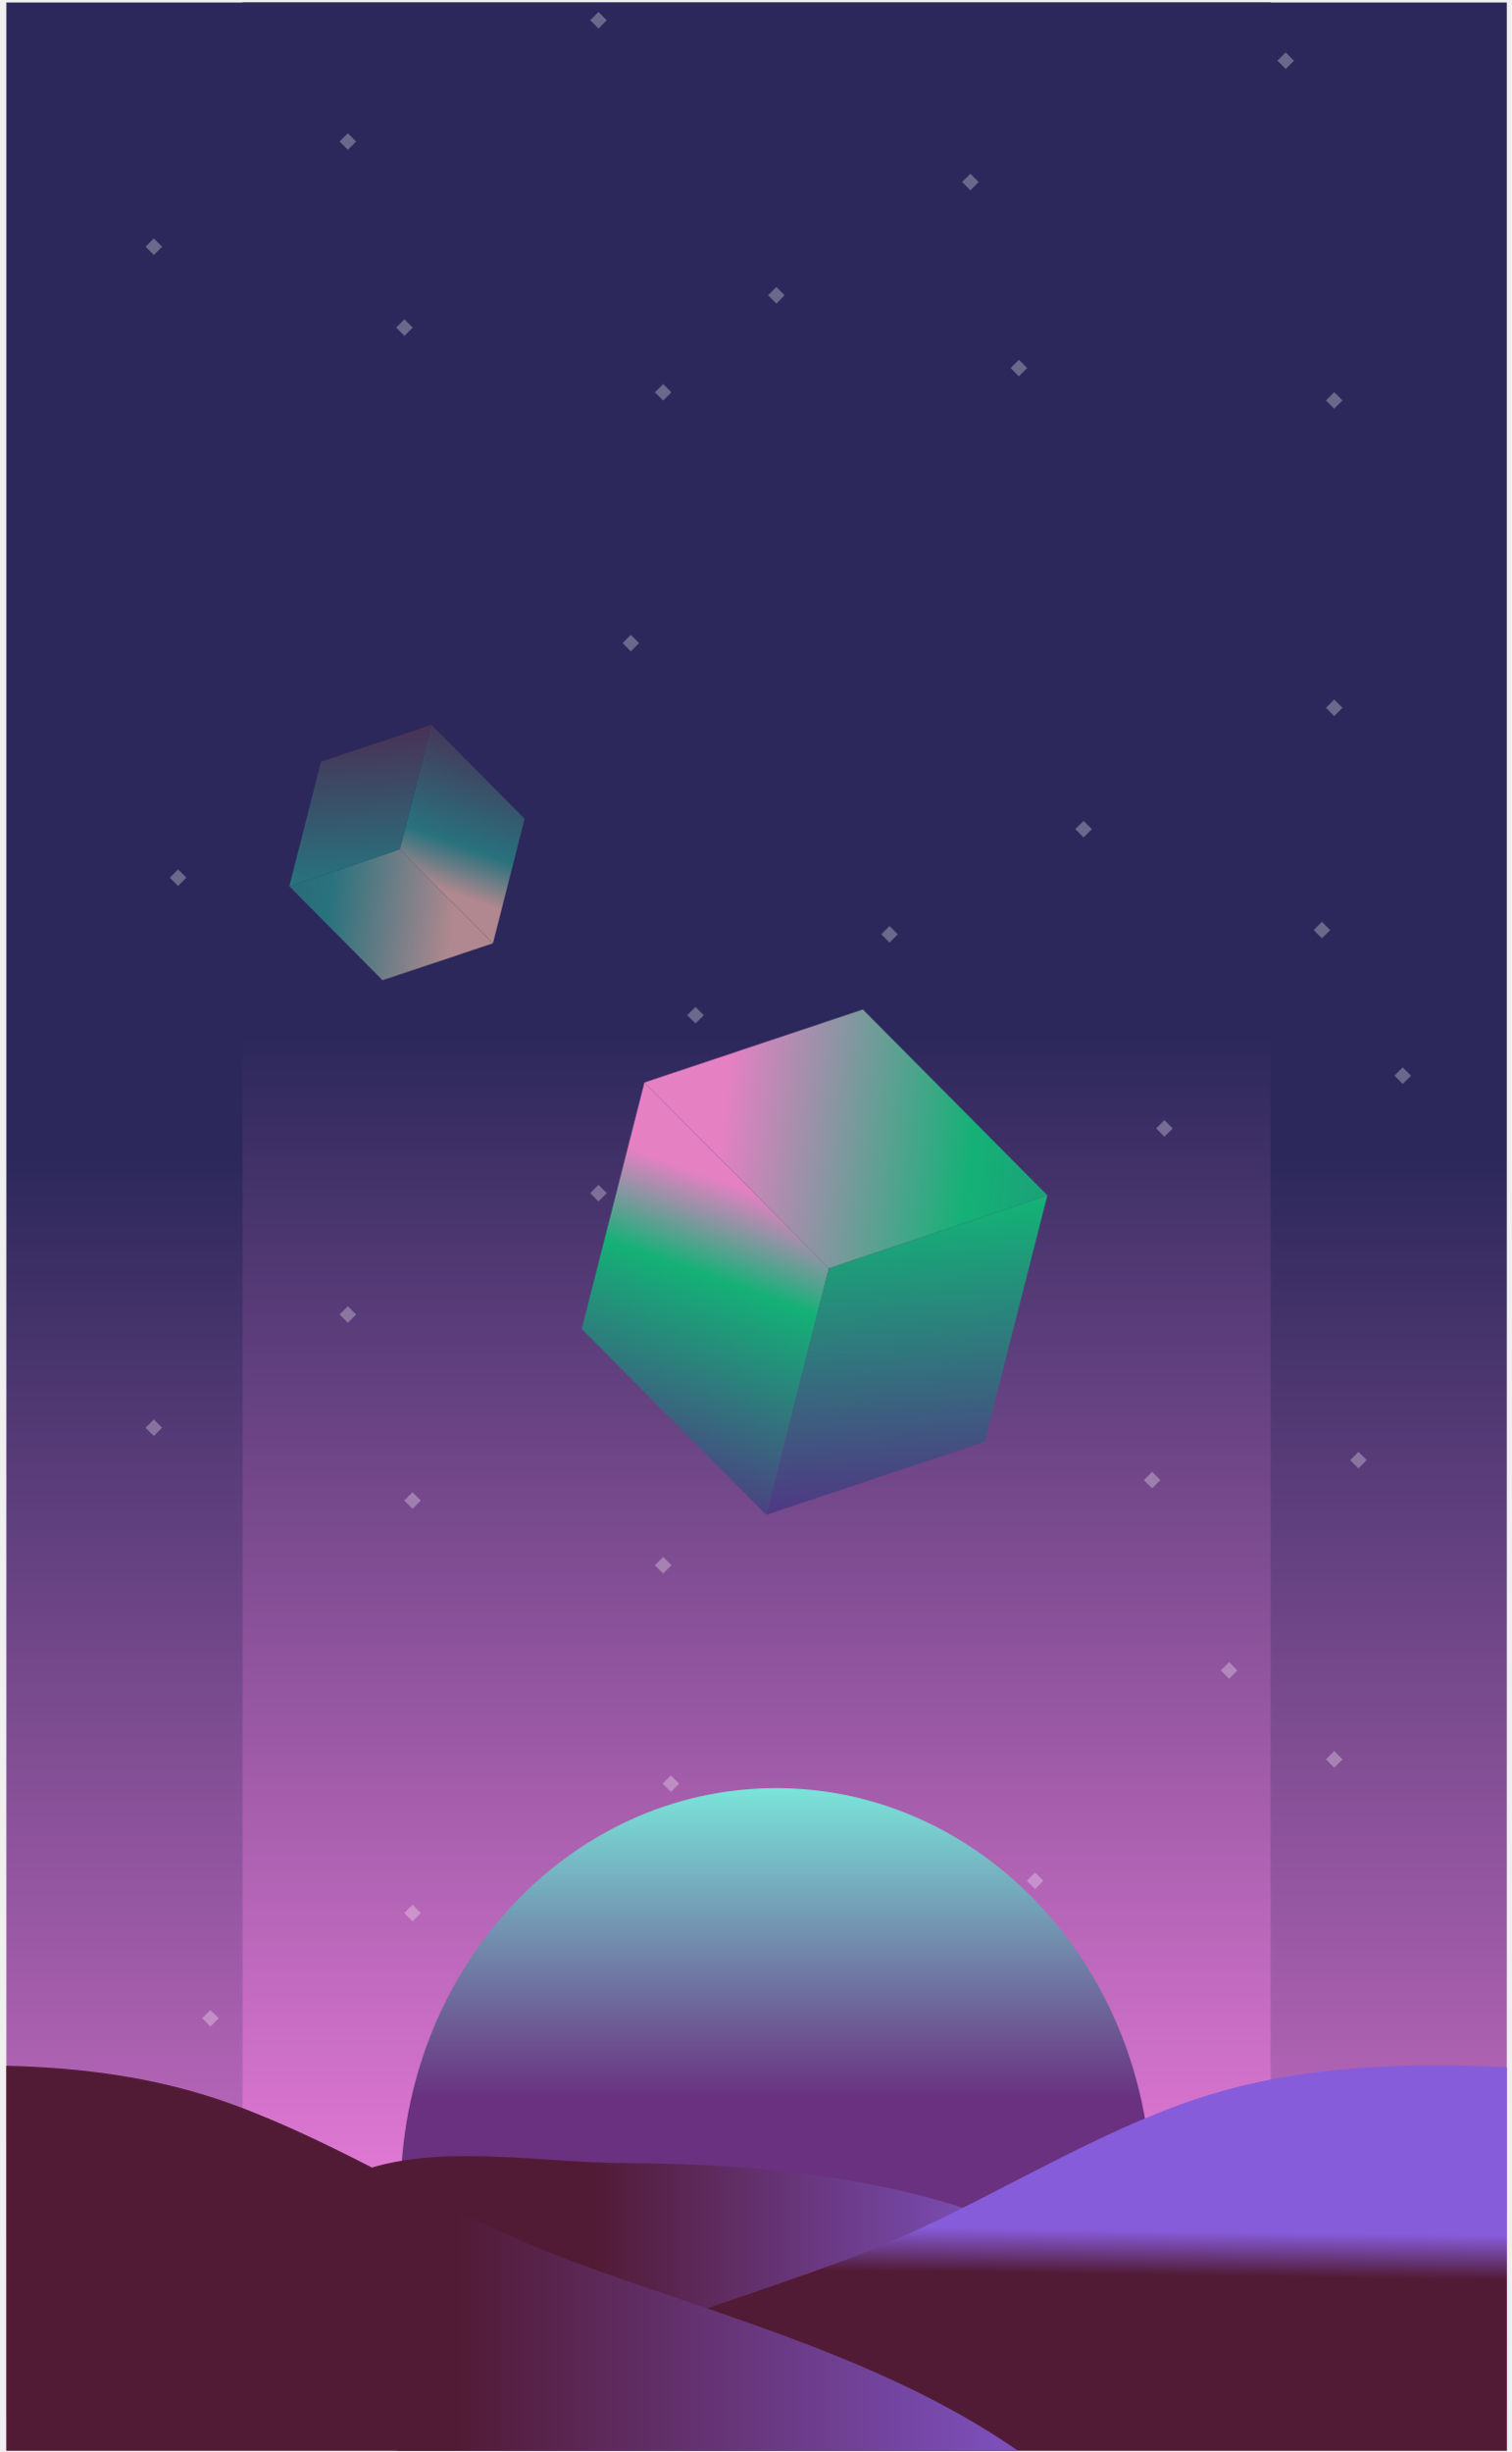
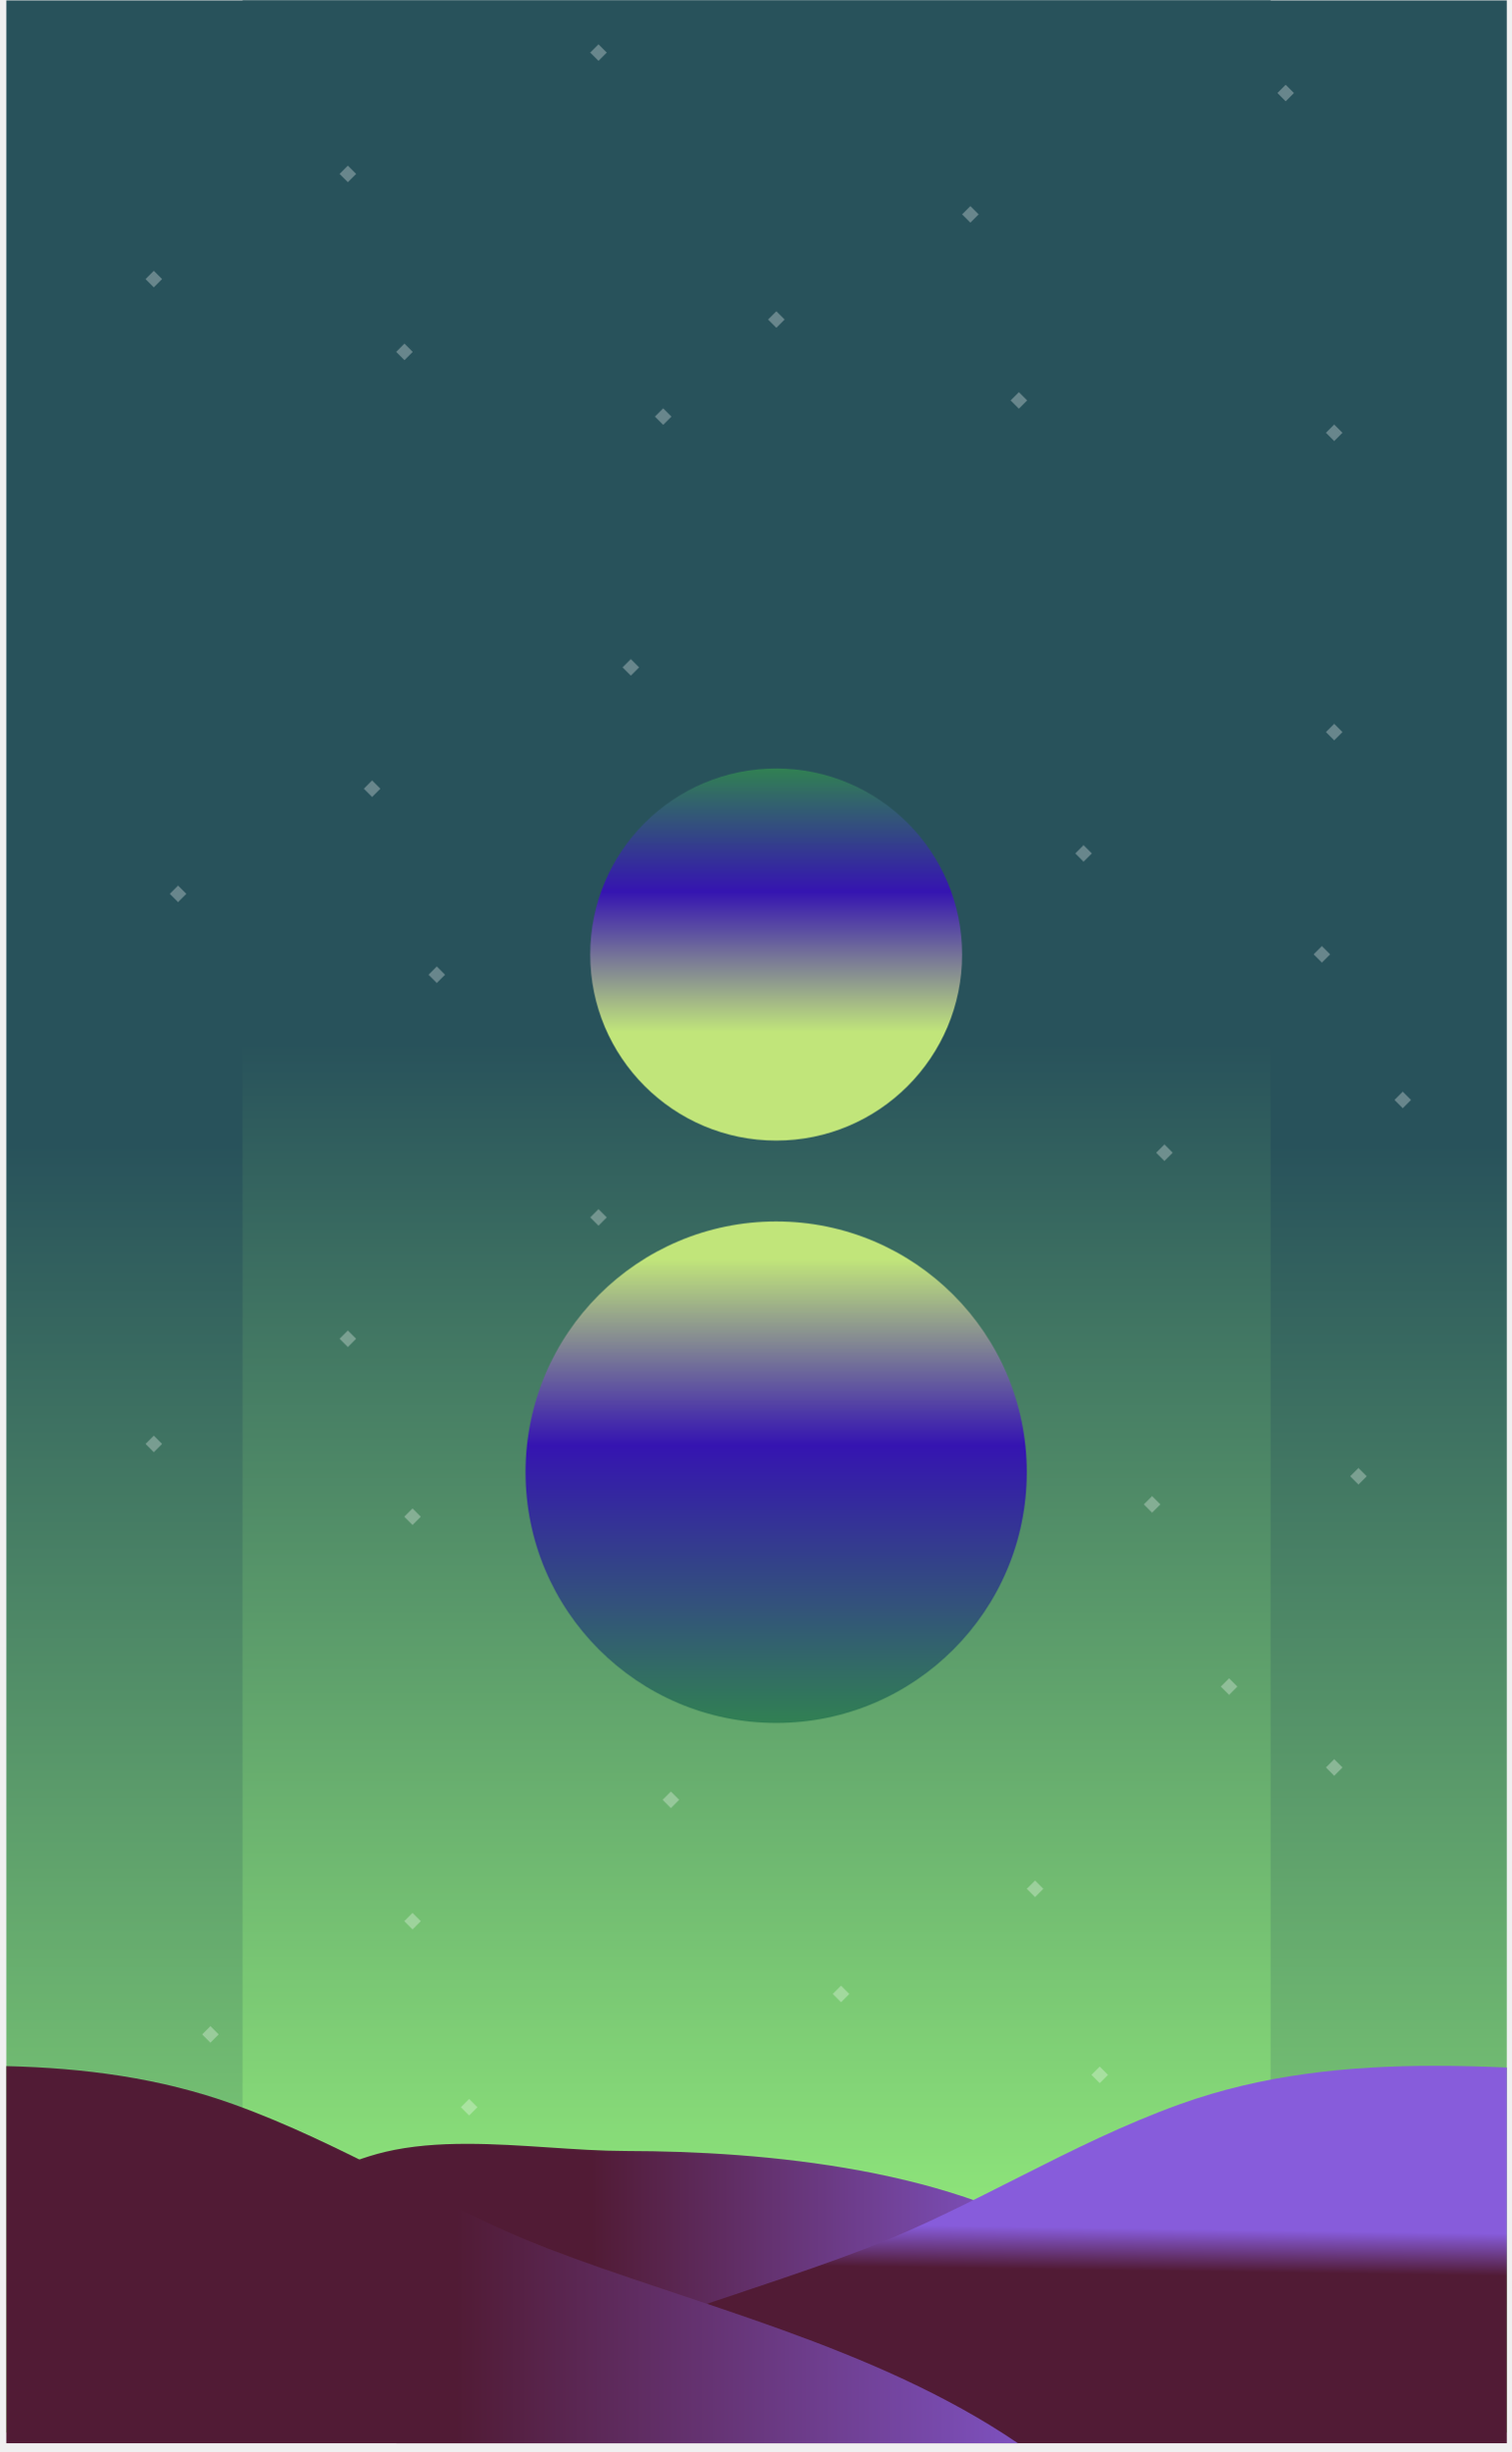
<svg xmlns="http://www.w3.org/2000/svg" width="187px" height="303px" viewBox="0 0 187 303" version="1.1">
  <defs>
-     <linearGradient x1="50%" y1="9.34365981e-05%" x2="50%" y2="100%" id="linearGradient-1">
-       <stop stop-color="#E57AD7" offset="0%" />
-       <stop stop-color="#2C285B" offset="52.929%" />
-       <stop stop-color="#2C285B" offset="100%" />
-     </linearGradient>
-     <linearGradient x1="50%" y1="9.34365981e-05%" x2="50%" y2="100%" id="linearGradient-2">
-       <stop stop-color="#E57AD7" offset="0%" />
-       <stop stop-color="#2C285B" offset="52.929%" />
-       <stop stop-color="#2C285B" offset="100%" />
-     </linearGradient>
-     <linearGradient x1="50%" y1="48.155%" x2="50%" y2="100%" id="linearGradient-3">
-       <stop stop-color="#693180" offset="0%" />
-       <stop stop-color="#7AE5DA" offset="100%" />
-     </linearGradient>
-     <linearGradient x1="-0%" y1="49.998%" x2="100%" y2="49.998%" id="linearGradient-4">
+     <linearGradient x1="49.999%" y1="100%" x2="49.999%" y2="0%" id="linearGradient-1">
+       <stop stop-color="#28525B" offset="0%" />
+       <stop stop-color="#28525B" offset="47.071%" />
+       <stop stop-color="#8EE57A" offset="100%" />
+     </linearGradient>
+     <linearGradient x1="49.999%" y1="100%" x2="49.999%" y2="0%" id="linearGradient-2">
+       <stop stop-color="#28525B" offset="0%" />
+       <stop stop-color="#28525B" offset="47.071%" />
+       <stop stop-color="#8EE57A" offset="100%" />
+     </linearGradient>
+     <linearGradient x1="-0%" y1="50%" x2="100%" y2="50%" id="linearGradient-3">
      <stop stop-color="#511B35" offset="0%" />
      <stop stop-color="#511B35" offset="47.071%" />
      <stop stop-color="#875CDB" offset="100%" />
    </linearGradient>
-     <linearGradient x1="47.006%" y1="36.082%" x2="47.911%" y2="58.034%" id="linearGradient-5">
+     <linearGradient x1="47.005%" y1="36.645%" x2="47.91%" y2="57.71%" id="linearGradient-4">
      <stop stop-color="#511B35" offset="0%" />
      <stop stop-color="#511B35" offset="47.071%" />
      <stop stop-color="#875CDB" offset="100%" />
    </linearGradient>
-     <linearGradient x1="-15.072%" y1="36.371%" x2="111.307%" y2="36.371%" id="linearGradient-6">
+     <linearGradient x1="-15.072%" y1="36.37%" x2="111.307%" y2="36.37%" id="linearGradient-5">
      <stop stop-color="#511B35" offset="0%" />
      <stop stop-color="#511B35" offset="47.071%" />
      <stop stop-color="#875CDB" offset="100%" />
    </linearGradient>
-     <linearGradient x1="39.044%" y1="-4.259%" x2="55.574%" y2="77.608%" id="linearGradient-7">
-       <stop stop-color="#562A85" offset="0%" />
-       <stop stop-color="#14B177" offset="72.589%" />
-       <stop stop-color="#E580C3" offset="100%" />
-     </linearGradient>
-     <linearGradient x1="247.412%" y1="34.959%" x2="18.894%" y2="52.37%" id="linearGradient-8">
-       <stop stop-color="#562A85" offset="0%" />
-       <stop stop-color="#14B177" offset="72.589%" />
-       <stop stop-color="#E580C3" offset="100%" />
-     </linearGradient>
-     <linearGradient x1="52.932%" y1="-7.956%" x2="45.761%" y2="133.782%" id="linearGradient-9">
-       <stop stop-color="#562A85" offset="0%" />
-       <stop stop-color="#14B177" offset="72.589%" />
-       <stop stop-color="#E580C3" offset="100%" />
-     </linearGradient>
-     <linearGradient x1="60.953%" y1="104.261%" x2="44.424%" y2="22.394%" id="linearGradient-10">
-       <stop stop-color="#4D2A51" offset="0%" />
-       <stop stop-color="#28727D" offset="72.589%" />
-       <stop stop-color="#B1888F" offset="100%" />
-     </linearGradient>
-     <linearGradient x1="-147.402%" y1="65.044%" x2="81.109%" y2="47.634%" id="linearGradient-11">
-       <stop stop-color="#4D2A51" offset="0%" />
-       <stop stop-color="#28727D" offset="72.589%" />
-       <stop stop-color="#B1888F" offset="100%" />
-     </linearGradient>
-     <linearGradient x1="47.058%" y1="107.958%" x2="54.229%" y2="-33.776%" id="linearGradient-12">
-       <stop stop-color="#4D2A51" offset="0%" />
-       <stop stop-color="#28727D" offset="72.589%" />
-       <stop stop-color="#B1888F" offset="100%" />
+     <linearGradient x1="49.999%" y1="0.001%" x2="49.999%" y2="100.002%" id="linearGradient-6">
+       <stop stop-color="#318053" offset="0%" />
+       <stop stop-color="#3514B1" offset="55.33%" />
+       <stop stop-color="#C1E57A" offset="92.4%" />
+       <stop stop-color="#C1E57A" offset="100%" />
+     </linearGradient>
+     <linearGradient x1="49.998%" y1="99.998%" x2="49.998%" y2="-0.001%" id="linearGradient-7">
+       <stop stop-color="#318053" offset="0%" />
+       <stop stop-color="#3514B1" offset="32.995%" />
+       <stop stop-color="#C1E57A" offset="70.815%" />
+       <stop stop-color="#C1E57A" offset="100%" />
    </linearGradient>
  </defs>
  <g id="Page-1" stroke="none" stroke-width="1" fill="none" fill-rule="evenodd">
-     <g id="Group-3" fill-rule="nonzero">
-       <g id="g1156" transform="translate(93.5, 152) scale(-1, 1) rotate(-180) translate(-93.5, -152) ">
-         <g id="g1158">
-           <g id="g1164">
-             <g id="g1166">
-               <polygon id="path1176" fill="url(#linearGradient-1)" points="0.784 1.035 186.369 1.035 186.369 303.69 0.784 303.69" />
-               <polygon id="path1176" fill="url(#linearGradient-2)" points="29.997 32.683 157.157 32.683 157.157 303.69 29.997 303.69" />
-             </g>
-           </g>
-         </g>
-       </g>
-       <g id="g1506" opacity="0.3" transform="translate(17, 0)" fill="#FFFFFF">
-         <g id="g1320" transform="translate(8, 248)">
+     <g id="Group-2" fill-rule="nonzero">
+       <g id="g10" transform="translate(93.5, 150.5) scale(-1, 1) rotate(-180) translate(-93.5, -150.5) ">
+         <g id="g12">
+           <g id="g18">
+             <g id="g20">
+               <polygon id="path30" fill="url(#linearGradient-1)" points="186.369 0.278 0.785 0.278 0.785 300.948 186.369 300.948" />
+               <polygon id="path30" fill="url(#linearGradient-2)" points="157.157 27.041 29.997 27.041 29.997 300.948 157.157 300.948" />
+             </g>
+           </g>
+         </g>
+       </g>
+       <g id="g1506" opacity="0.3" transform="translate(17, 4)" fill="#FFFFFF">
+         <g id="g1320" transform="translate(8, 246)">
          <polygon id="path1318" points="0 1.5 1.023 0.477 2.046 1.5 1.023 2.525" />
        </g>
-         <g id="g1324" transform="translate(40, 257)">
+         <g id="g1324" transform="translate(40, 255)">
          <polygon id="path1322" points="0 1.5 1.023 0.477 2.046 1.5 1.023 2.525" />
        </g>
-         <g id="g1328" transform="translate(2, 287)">
+         <g id="g1328" transform="translate(2, 284)">
          <polygon id="path1326" points="0 1.5 1.023 0.475 2.046 1.5 1.023 2.523" />
        </g>
-         <g id="g1332" transform="translate(64, 219)">
+         <g id="g1332" transform="translate(64, 217)">
          <polygon id="path1330" points="3 1.5 1.977 2.523 0.954 1.5 1.977 0.475" />
        </g>
-         <g id="g1336" transform="translate(73, 266)">
+         <g id="g1336" transform="translate(73, 263)">
          <polygon id="path1334" points="0 1.5 1.023 0.477 2.046 1.5 1.023 2.525" />
        </g>
-         <g id="g1340" transform="translate(41, 293)">
+         <g id="g1340" transform="translate(41, 290)">
          <polygon id="path1338" points="0 1.5 1.023 0.475 2.046 1.5 1.023 2.523" />
        </g>
-         <g id="g1344" transform="translate(74, 287)">
+         <g id="g1344" transform="translate(74, 284)">
          <polygon id="path1342" points="0 1.5 1.023 0.475 2.046 1.5 1.023 2.523" />
        </g>
-         <g id="g1348" transform="translate(95, 276)">
+         <g id="g1348" transform="translate(95, 273)">
          <polygon id="path1346" points="0 1.5 1.023 0.477 2.046 1.5 1.023 2.525" />
        </g>
-         <g id="g1352" transform="translate(129, 279)">
+         <g id="g1352" transform="translate(129, 276)">
          <polygon id="path1350" points="0 1.5 1.023 0.475 2.046 1.5 1.023 2.523" />
        </g>
-         <g id="g1356" transform="translate(33, 235)">
+         <g id="g1356" transform="translate(33, 232)">
          <polygon id="path1354" points="0 1.5 1.023 0.477 2.046 1.5 1.023 2.525" />
        </g>
-         <g id="g1360" transform="translate(150, 179)">
+         <g id="g1360" transform="translate(150, 177)">
          <polygon id="path1358" points="0 1.5 1.023 0.477 2.046 1.5 1.023 2.523" />
        </g>
-         <g id="g1364" transform="translate(124, 181)">
+         <g id="g1364" transform="translate(124, 180)">
          <polygon id="path1362" points="1.5 3 0.477 1.977 1.5 0.954 2.523 1.977" />
        </g>
-         <g id="g1368" transform="translate(1, 175)">
+         <g id="g1368" transform="translate(1, 173)">
          <polygon id="path1366" points="0 1.5 1.023 0.477 2.046 1.5 1.023 2.525" />
        </g>
-         <g id="g1372" transform="translate(33, 184)">
+         <g id="g1372" transform="translate(33, 182)">
          <polygon id="path1370" points="0 1.5 1.023 0.477 2.046 1.5 1.023 2.525" />
        </g>
-         <g id="g1376" transform="translate(56, 146)">
+         <g id="g1376" transform="translate(56, 145)">
          <polygon id="path1374" points="0 1.5 1.023 0.477 2.046 1.5 1.023 2.525" />
        </g>
-         <g id="g1380" transform="translate(64, 192)">
+         <g id="g1380" transform="translate(64, 190)">
          <polygon id="path1378" points="0 1.5 1.023 0.475 2.046 1.5 1.023 2.523" />
        </g>
-         <g id="g1384" transform="translate(25, 161)">
+         <g id="g1384" transform="translate(25, 160)">
          <polygon id="path1382" points="0 1.5 1.023 0.477 2.046 1.5 1.023 2.525" />
        </g>
-         <g id="g1388" transform="translate(71, 167)">
+         <g id="g1388" transform="translate(71, 165)">
          <polygon id="path1386" points="0 1.5 1.023 0.477 2.046 1.5 1.023 2.525" />
        </g>
-         <g id="g1392" transform="translate(102, 176)">
+         <g id="g1392" transform="translate(102, 174)">
          <polygon id="path1390" points="0 1.5 1.023 0.477 2.046 1.5 1.023 2.525" />
        </g>
-         <g id="g1396" transform="translate(126, 138)">
+         <g id="g1396" transform="translate(126, 137)">
          <polygon id="path1394" points="0 1.5 1.023 0.477 2.046 1.5 1.023 2.523" />
        </g>
-         <g id="g1400" transform="translate(134, 205)">
+         <g id="g1400" transform="translate(134, 203)">
          <polygon id="path1398" points="0 1.5 1.023 0.477 2.046 1.5 1.023 2.525" />
        </g>
-         <g id="g1404" transform="translate(95, 153)">
+         <g id="g1404" transform="translate(95, 152)">
          <polygon id="path1402" points="0 1.5 1.023 0.477 2.046 1.5 1.023 2.525" />
        </g>
-         <g id="g1408" transform="translate(86, 244)">
+         <g id="g1408" transform="translate(86, 241)">
          <polygon id="path1406" points="0 1.5 1.023 0.475 2.046 1.5 1.023 2.523" />
        </g>
-         <g id="g1412" transform="translate(118, 253)">
+         <g id="g1412" transform="translate(118, 251)">
          <polygon id="path1410" points="0 1.5 1.023 0.475 2.046 1.5 1.023 2.523" />
        </g>
-         <g id="g1416" transform="translate(147, 216)">
+         <g id="g1416" transform="translate(147, 213)">
          <polygon id="path1414" points="0 1.5 1.023 0.475 2.046 1.5 1.023 2.523" />
        </g>
-         <g id="g1420" transform="translate(149, 261)">
+         <g id="g1420" transform="translate(149, 258)">
          <polygon id="path1418" points="1.5 3 0.477 1.976 1.5 0.954 2.523 1.976" />
        </g>
-         <g id="g1424" transform="translate(110, 231)">
+         <g id="g1424" transform="translate(110, 228)">
          <polygon id="path1422" points="0 1.5 1.023 0.477 2.046 1.5 1.023 2.523" />
        </g>
-         <g id="g1428" transform="translate(92, 114)">
+         <g id="g1428" transform="translate(92, 113)">
          <polygon id="path1426" points="0 1.5 1.023 0.477 2.046 1.5 1.023 2.525" />
        </g>
-         <g id="g1432" transform="translate(145, 113)">
+         <g id="g1432" transform="translate(145, 112)">
          <polygon id="path1430" points="1.5 3 0.477 1.977 1.5 0.954 2.523 1.977" />
        </g>
-         <g id="g1436" transform="translate(147, 86)">
+         <g id="g1436" transform="translate(147, 85)">
          <polygon id="path1434" points="0 1.5 1.023 0.475 2.046 1.5 1.023 2.523" />
        </g>
-         <g id="g1440" transform="translate(155, 131)">
+         <g id="g1440" transform="translate(155, 130)">
          <polygon id="path1438" points="1.5 3 0.477 1.976 1.5 0.954 2.523 1.976" />
        </g>
-         <g id="g1444" transform="translate(116, 101)">
+         <g id="g1444" transform="translate(116, 100)">
          <polygon id="path1442" points="0 1.5 1.023 0.477 2.046 1.5 1.023 2.525" />
        </g>
-         <g id="g1448" transform="translate(4, 107)">
+         <g id="g1448" transform="translate(4, 105)">
          <polygon id="path1446" points="0 1.5 1.023 0.475 2.046 1.5 1.023 2.523" />
        </g>
-         <g id="g1452" transform="translate(36, 116)">
+         <g id="g1452" transform="translate(36, 115)">
          <polygon id="path1450" points="0 1.5 1.023 0.475 2.046 1.5 1.023 2.523" />
        </g>
-         <g id="g1456" transform="translate(60, 78)">
+         <g id="g1456" transform="translate(60, 77)">
          <polygon id="path1454" points="0 1.5 1.023 0.477 2.046 1.5 1.023 2.525" />
        </g>
-         <g id="g1460" transform="translate(68, 124)">
+         <g id="g1460" transform="translate(68, 123)">
          <polygon id="path1458" points="0 1.5 1.023 0.477 2.046 1.5 1.023 2.523" />
        </g>
-         <g id="g1464" transform="translate(28, 93)">
+         <g id="g1464" transform="translate(28, 92)">
          <polygon id="path1462" points="0 1.5 1.023 0.475 2.046 1.5 1.023 2.523" />
        </g>
-         <g id="g1468" transform="translate(78, 35)">
+         <g id="g1468" transform="translate(78, 34)">
          <polygon id="path1466" points="0 1.5 1.023 0.477 2.046 1.5 1.023 2.525" />
        </g>
        <g id="g1472" transform="translate(108, 44)">
          <polygon id="path1470" points="0 1.5 1.023 0.477 2.046 1.5 1.023 2.525" />
        </g>
        <g id="g1476" transform="translate(141, 6)">
          <polygon id="path1474" points="0 1.5 1.023 0.477 2.046 1.5 1.023 2.525" />
        </g>
        <g id="g1480" transform="translate(147, 48)">
          <polygon id="path1478" points="0 1.5 1.023 0.477 2.046 1.5 1.023 2.525" />
        </g>
        <g id="g1484" transform="translate(102, 21)">
          <polygon id="path1482" points="0 1.5 1.023 0.477 2.046 1.5 1.023 2.525" />
        </g>
        <g id="g1488" transform="translate(1, 29)">
          <polygon id="path1486" points="0 1.5 1.023 0.475 2.046 1.5 1.023 2.523" />
        </g>
-         <g id="g1492" transform="translate(32, 39)">
+         <g id="g1492" transform="translate(32, 38)">
          <polygon id="path1490" points="0 1.5 1.023 0.475 2.046 1.5 1.023 2.523" />
        </g>
        <g id="g1496" transform="translate(56, 1)">
          <polygon id="path1494" points="0 1.5 1.023 0.477 2.046 1.5 1.023 2.525" />
        </g>
-         <g id="g1500" transform="translate(64, 47)">
+         <g id="g1500" transform="translate(64, 46)">
          <polygon id="path1498" points="0 1.5 1.023 0.477 2.046 1.5 1.023 2.523" />
        </g>
        <g id="g1504" transform="translate(25, 16)">
          <polygon id="path1502" points="0 1.5 1.023 0.475 2.046 1.5 1.023 2.523" />
        </g>
      </g>
-       <g id="g1842" transform="translate(96, 258.6667) scale(-1, 1) rotate(-180) translate(-96, -258.6667) translate(49, 220.6667)" fill="url(#linearGradient-3)">
-         <g id="g1844" transform="translate(0, 0.666662)">
-           <g id="g1850">
-             <g id="g1852">
-               <path d="M46.989,74.95 C21.339,74.95 0.543,52.433 0.543,24.656 L0.543,24.656 C0.543,16.055 2.537,7.958 6.051,0.879 L6.051,0.879 L87.927,0.879 C91.441,7.958 93.435,16.055 93.435,24.656 L93.435,24.656 C93.436,52.434 72.645,74.95 46.994,74.95 L46.994,74.95 C46.993,74.95 46.991,74.95 46.989,74.95" id="path1864" />
-             </g>
-           </g>
-         </g>
-       </g>
-       <g id="g1866" transform="translate(76.5, 281.5) scale(-1, 1) rotate(-180) translate(-76.5, -281.5) translate(17, 265)" fill="url(#linearGradient-4)">
-         <g id="g1868" transform="translate(0, 0)">
-           <g id="g1874">
-             <g id="g1876">
-               <path d="M30.634,30.475 C20.364,28.083 11.81,19.941 0.765,20.894 L0.765,20.894 C1.496,1.93 59.535,3.801 76.22,1.213 L76.22,1.213 C93.972,-1.54 102.638,10.472 118.352,16.379 L118.352,16.379 L117.1,17.952 C101.784,28.46 77.493,30.561 60.406,30.585 L60.406,30.585 C54.305,30.593 47.377,31.455 40.749,31.455 L40.749,31.455 C37.238,31.455 33.811,31.213 30.634,30.475" id="path1886" />
-             </g>
-           </g>
-         </g>
-       </g>
-       <g id="g1888" transform="translate(118, 279.5) scale(-1, 1) rotate(-180) translate(-118, -279.5) translate(49, 255)" fill="url(#linearGradient-5)">
-         <g id="g1890">
-           <g id="g1896">
-             <g id="g1898">
-               <path d="M96.934,43.817 C83.325,38.816 71.449,30.887 58.212,25.652 L58.212,25.652 C40.528,18.66 17.724,13.337 0.032,1.037 L0.032,1.037 L137.371,1.037 L137.371,48.447 C134.406,48.581 131.448,48.665 128.504,48.665 L128.504,48.665 C117.724,48.665 107.118,47.557 96.934,43.817" id="path1908" />
-             </g>
-           </g>
-         </g>
-       </g>
-       <g id="g1910" transform="translate(63.5, 279.5) scale(-1, 1) rotate(-180) translate(-63.5, -279.5) translate(0, 255)" fill="url(#linearGradient-6)">
-         <g id="g1912">
-           <g id="g1918">
-             <g id="g1920">
-               <path d="M0.783,1.037 L125.904,1.037 C108.187,13.337 85.348,18.66 67.637,25.652 L67.637,25.652 C54.381,30.887 42.488,38.816 28.856,43.817 L28.856,43.817 C19.777,47.147 10.359,48.39 0.783,48.622 L0.783,48.622 L0.783,1.037 Z" id="path1930" />
-             </g>
-           </g>
-         </g>
-       </g>
-       <g id="g1932" transform="translate(86.66666, 160.3333) scale(-1, 1) rotate(-180) translate(-86.66666, -160.3333) translate(70.66666, 133)" fill="url(#linearGradient-7)">
-         <g id="g1934">
-           <g id="g1940">
-             <g id="g1942">
-               <polygon id="path1952" points="1.285 23.381 24.107 0.401 31.861 30.869 9.04 53.847" />
-             </g>
-           </g>
-         </g>
-       </g>
-       <g id="g1954" transform="translate(104.6667, 140.3333) scale(-1, 1) rotate(-180) translate(-104.6667, -140.3333) translate(78.66666, 123.6667)" fill="url(#linearGradient-8)">
-         <g id="g1956">
-           <g id="g1962">
-             <g id="g1964">
-               <polygon id="path1974" points="1.04 23.18 23.861 0.203 50.879 9.229 28.059 32.207" />
-             </g>
-           </g>
-         </g>
-       </g>
-       <g id="g1976" transform="translate(112.6667, 167.6667) scale(-1, 1) rotate(-180) translate(-112.6667, -167.6667) translate(94.66666, 147.6667)" fill="url(#linearGradient-9)">
-         <g id="g1978">
-           <g id="g1984">
-             <g id="g1986">
-               <polygon id="path1996" points="7.861 30.869 0.107 0.401 27.124 9.429 34.879 39.896" />
-             </g>
-           </g>
-         </g>
-       </g>
-       <g id="g1998" transform="translate(57.33333, 103) scale(-1, 1) rotate(-180) translate(-57.33333, -103) translate(49.33333, 89)" fill="url(#linearGradient-10)">
-         <g id="g2000">
-           <g id="g2006">
-             <g id="g2008">
-               <polygon id="path2018" points="0.101 11.997 11.635 0.385 15.552 15.783 4.02 27.395" />
-             </g>
-           </g>
-         </g>
-       </g>
-       <g id="g2020" transform="translate(48, 113.6667) scale(-1, 1) rotate(-180) translate(-48, -113.6667) translate(34.66667, 105)" fill="url(#linearGradient-11)">
-         <g id="g2022">
-           <g id="g2028">
-             <g id="g2030">
-               <polygon id="path2040" points="1.115 12.769 12.647 1.157 26.301 5.719 14.768 17.331" />
-             </g>
-           </g>
-         </g>
-       </g>
-       <g id="g2042" transform="translate(44.66667, 99.66667) scale(-1, 1) rotate(-180) translate(-44.66667, -99.66667) translate(34.66667, 89)" fill="url(#linearGradient-12)">
-         <g id="g2044">
-           <g id="g2050">
-             <g id="g2052">
-               <polygon id="path2062" points="5.033 16.165 1.115 0.769 14.768 5.331 18.687 20.728" />
+       <g id="g708" transform="translate(76.5, 281) scale(-1, 1) rotate(-180) translate(-76.5, -281) translate(17, 265)" fill="url(#linearGradient-3)">
+         <g id="g710" transform="translate(0, 0)">
+           <g id="g716">
+             <g id="g718">
+               <path d="M30.634,30.973 C20.364,28.538 11.81,20.246 0.765,21.218 L0.765,21.218 C1.496,1.91 59.535,3.814 76.22,1.179 L76.22,1.179 C93.972,-1.624 102.638,10.606 118.352,16.622 L118.352,16.622 L117.1,18.222 C101.784,28.922 77.493,31.061 60.406,31.085 L60.406,31.085 C54.305,31.093 47.377,31.971 40.749,31.971 L40.749,31.971 C37.238,31.971 33.811,31.725 30.634,30.973" id="path728" />
+             </g>
+           </g>
+         </g>
+       </g>
+       <g id="g730" transform="translate(118, 279) scale(-1, 1) rotate(-180) translate(-118, -279) translate(49, 255)" fill="url(#linearGradient-4)">
+         <g id="g732">
+           <g id="g738">
+             <g id="g740">
+               <path d="M96.934,42.869 C83.325,37.97 71.449,30.203 58.212,25.075 L58.212,25.075 C40.528,18.223 17.724,13.01 0.032,0.962 L0.032,0.962 L137.371,0.962 L137.371,47.404 C134.406,47.535 131.448,47.616 128.504,47.616 L128.504,47.616 C117.724,47.616 107.118,46.532 96.934,42.869" id="path750" />
+             </g>
+           </g>
+         </g>
+       </g>
+       <g id="g752" transform="translate(63.5, 279) scale(-1, 1) rotate(-180) translate(-63.5, -279) translate(0, 255)" fill="url(#linearGradient-5)">
+         <g id="g754" transform="translate(0, -0)">
+           <g id="g760">
+             <g id="g762">
+               <path d="M0.783,0.962 L125.904,0.962 C108.187,13.01 85.348,18.223 67.637,25.075 L67.637,25.075 C54.381,30.203 42.488,37.97 28.856,42.869 L28.856,42.869 C19.777,46.13 10.359,47.348 0.783,47.576 L0.783,47.576 L0.783,0.962 Z" id="path772" />
+             </g>
+           </g>
+         </g>
+       </g>
+       <g id="g798" transform="translate(96, 182) scale(-1, 1) rotate(-180) translate(-96, -182) translate(65, 151)" fill="url(#linearGradient-6)">
+         <g id="g800" transform="translate(0, -0)">
+           <g id="g806" transform="translate(0, -0)">
+             <g id="g808" transform="translate(0, -0)">
+               <path d="M31.001,62 C13.879,62 1.50000005e-06,48.12 1.50000005e-06,31.001 L1.50000005e-06,31.001 C1.50000005e-06,13.879 13.879,-0.001 31.001,2.1000227e-06 L31.001,2.1000227e-06 C48.121,-0.001 62.001,13.879 62,31.001 L62,31.001 C62.001,48.12 48.122,62 31.003,62 L31.003,62 C31.002,62 31.002,62 31.001,62" id="path820" />
+             </g>
+           </g>
+         </g>
+       </g>
+       <g id="g924" transform="translate(96.16666, 118) scale(-1, 1) rotate(-180) translate(-96.16666, -118) translate(72.66666, 95)" fill="url(#linearGradient-7)">
+         <g id="g926" transform="translate(0, -0)">
+           <g id="g932" transform="translate(0, -0)">
+             <g id="g934" transform="translate(0, -0)">
+               <path d="M0.333,23 C0.333,10.298 10.631,3.60003162e-06 23.334,3.60003162e-06 L23.334,3.60003162e-06 C36.035,3.60003162e-06 46.334,10.298 46.333,23 L46.333,23 C46.334,35.702 36.035,46 23.334,46 L23.334,46 C10.631,46 0.332,35.702 0.333,23" id="path946" />
            </g>
          </g>
        </g>
      </g>
    </g>
  </g>
</svg>
